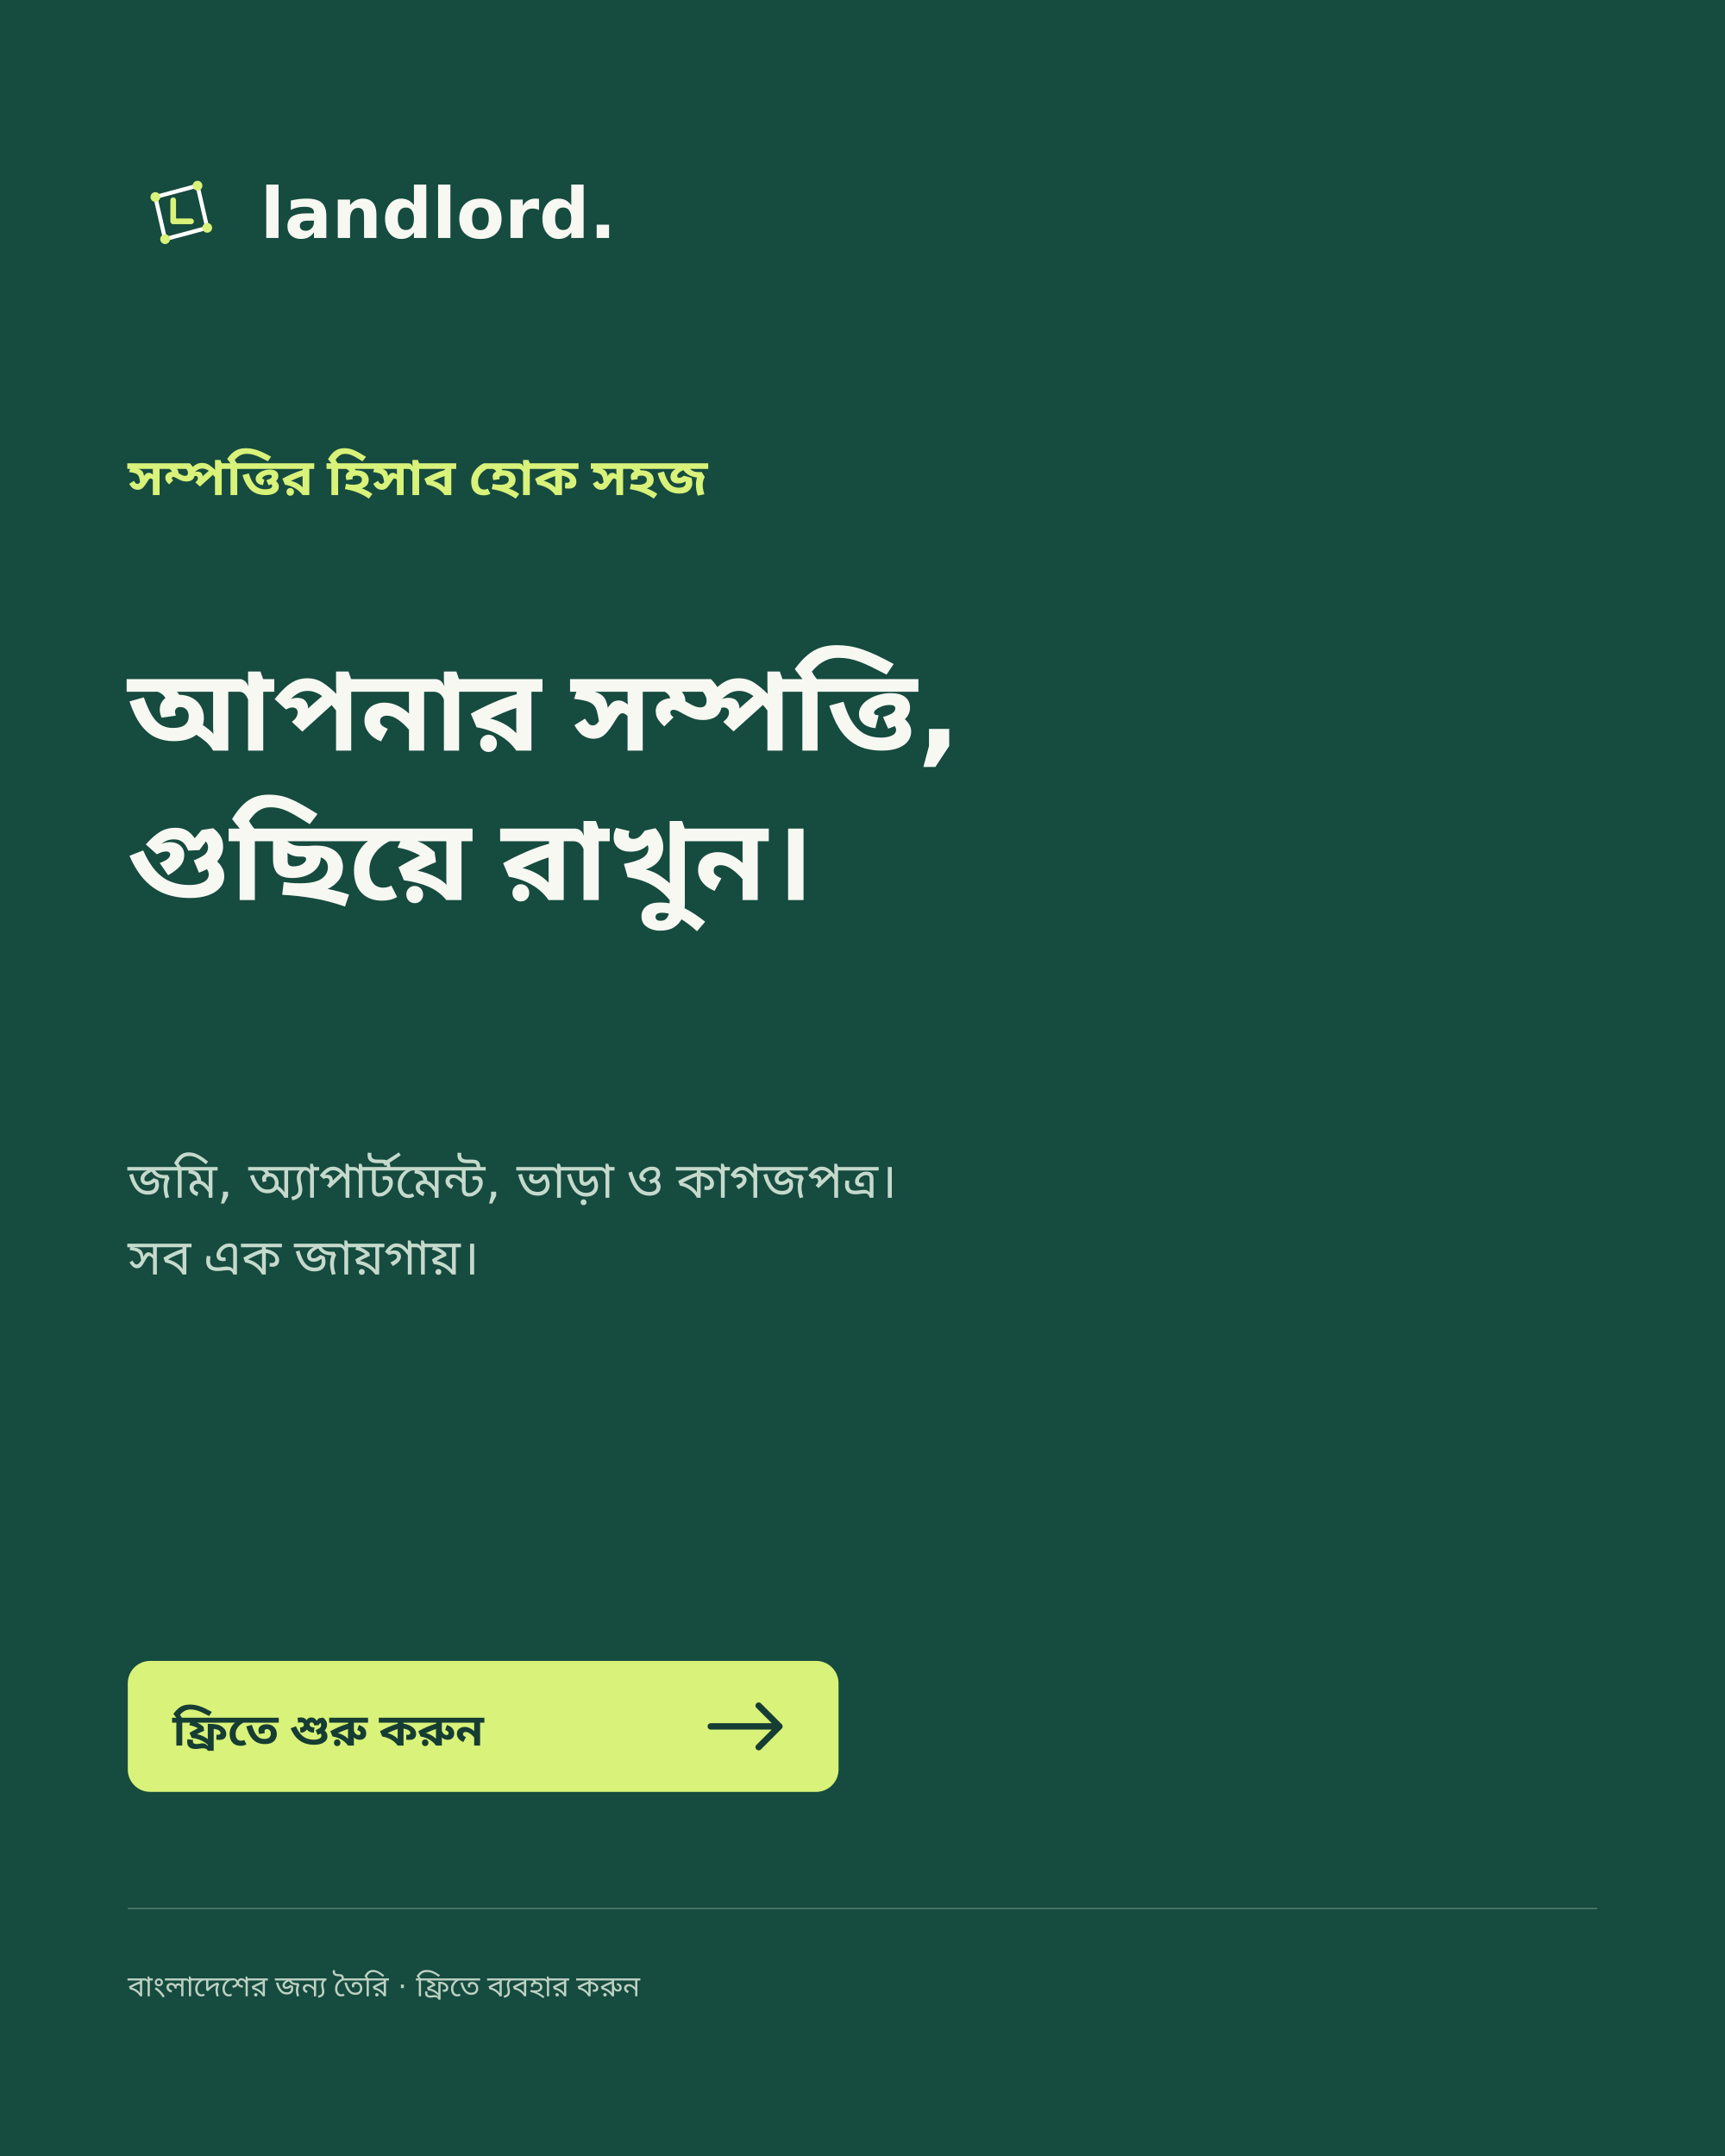
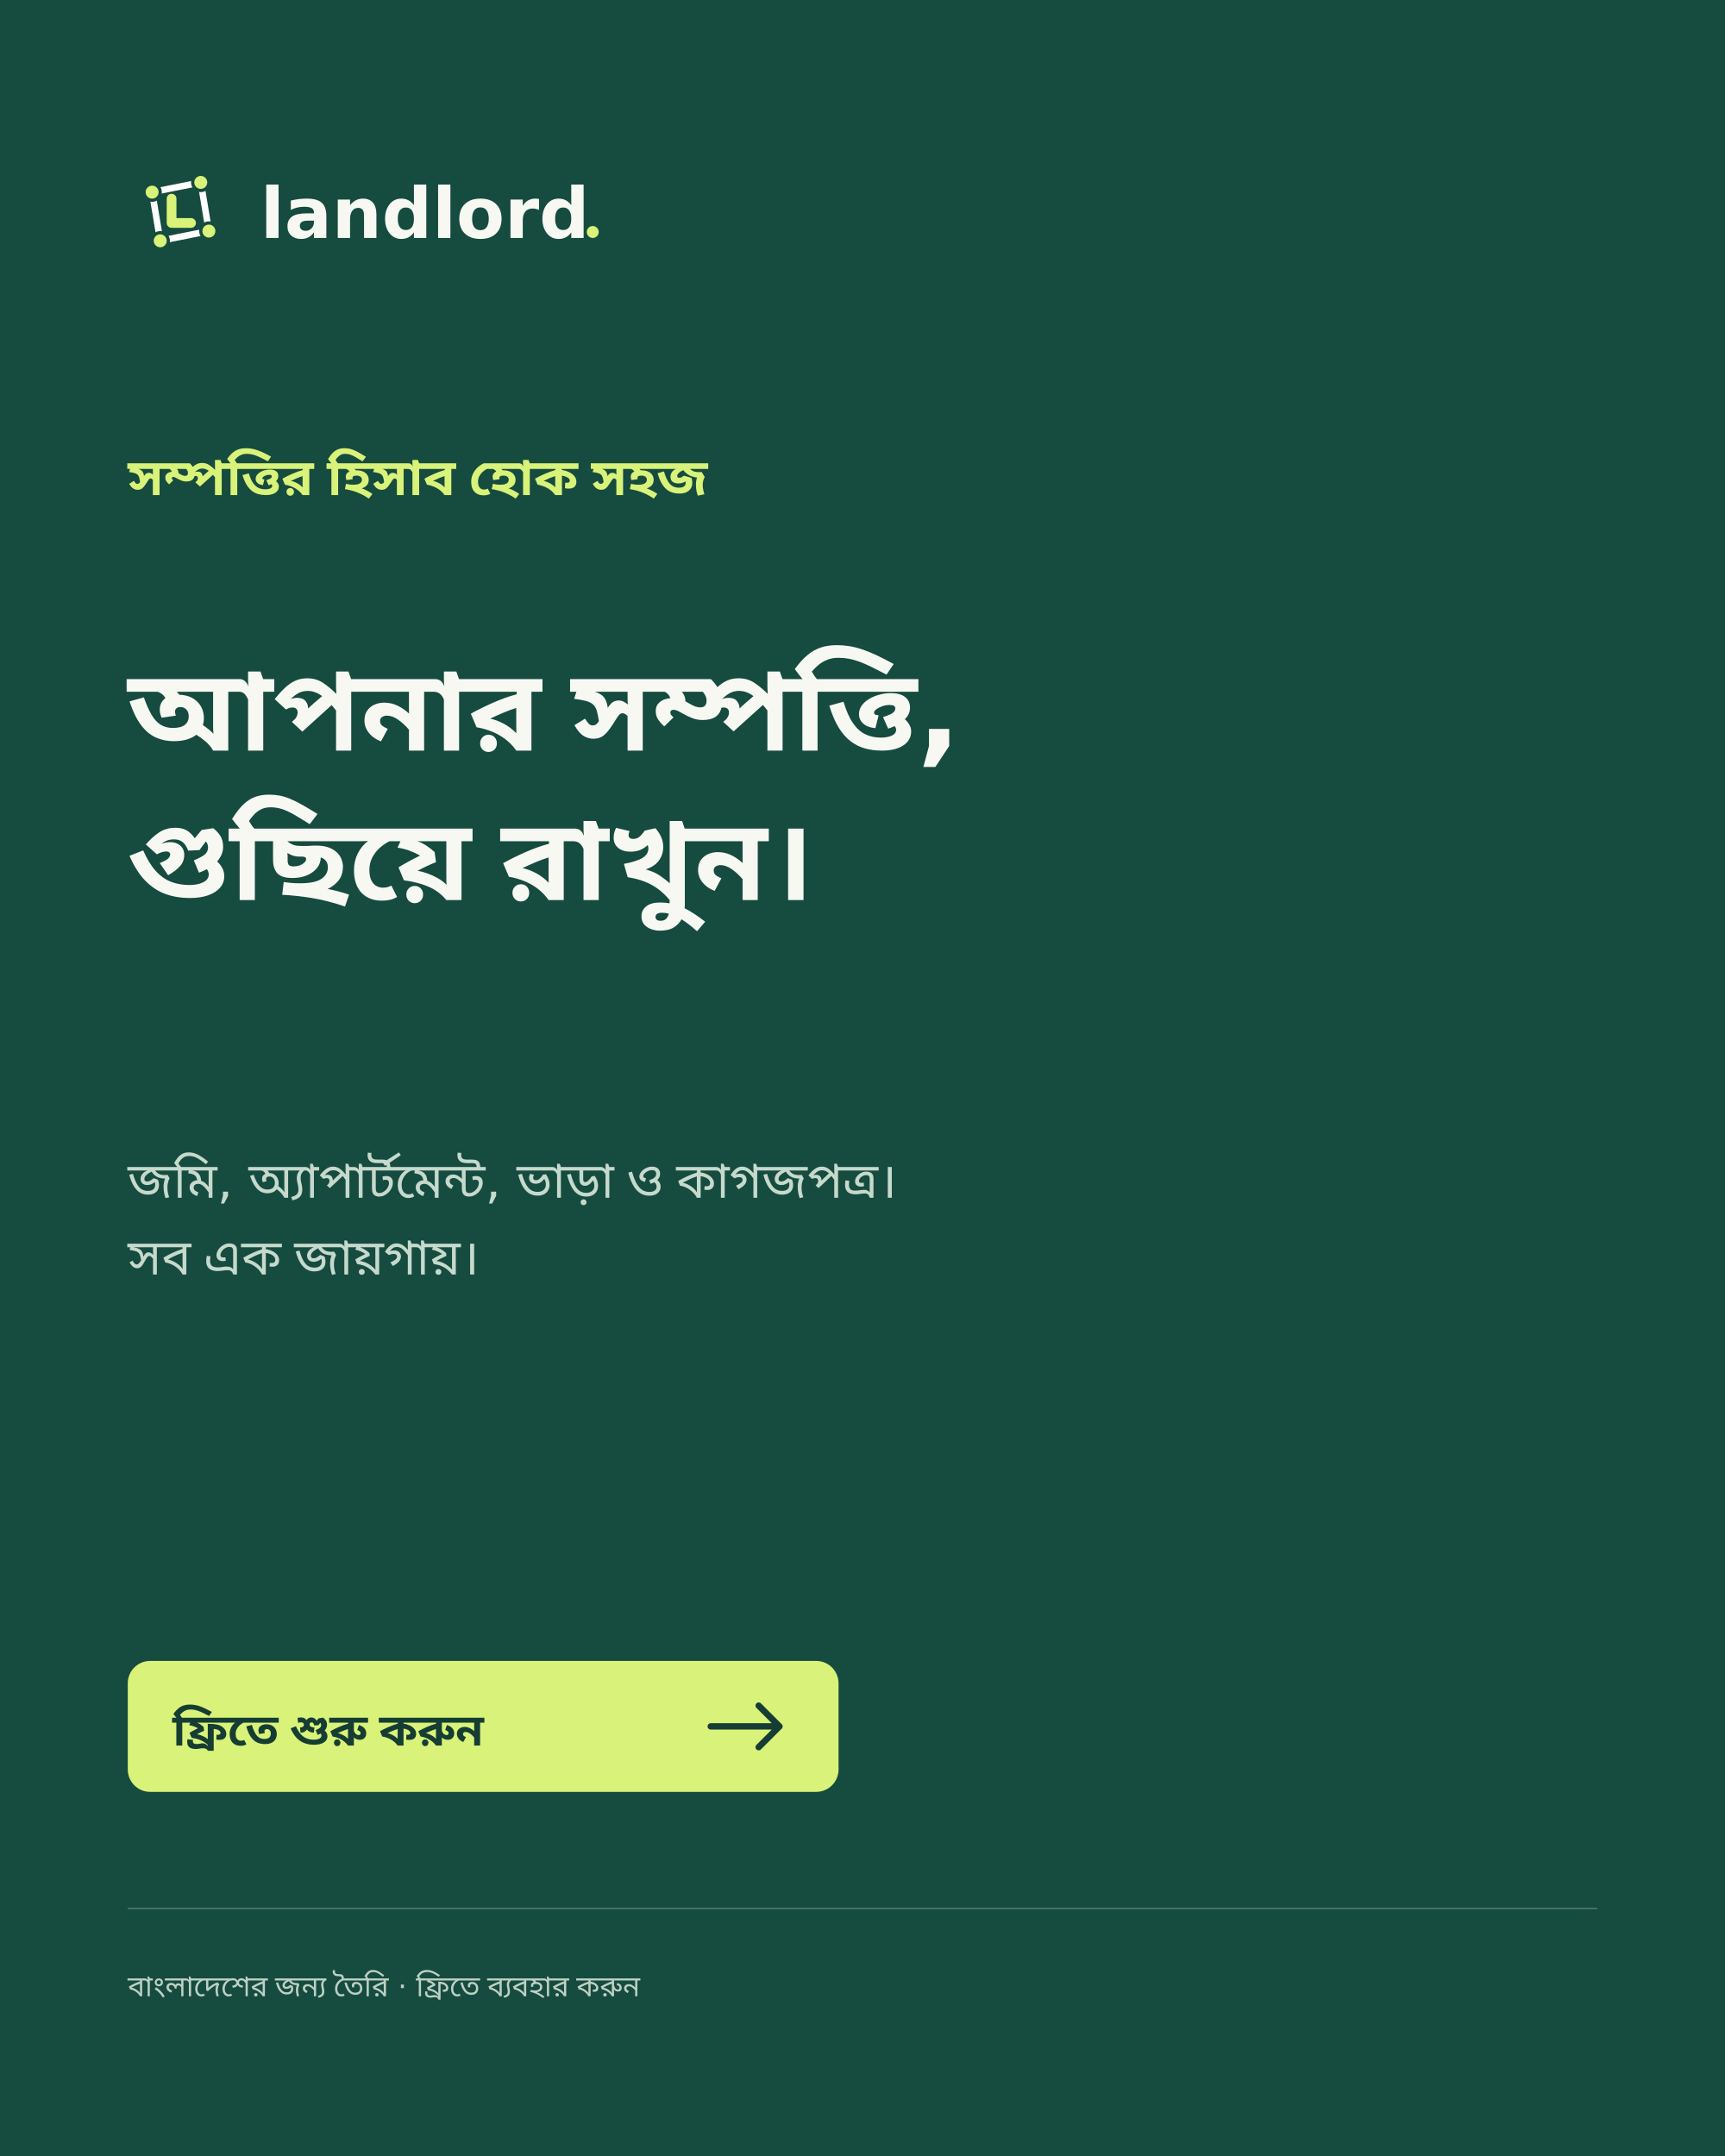
<svg xmlns="http://www.w3.org/2000/svg" width="1080" height="1350" viewBox="0 0 1080 1350">
  <rect width="1080" height="1350" fill="#164B3F" />
  <g transform="translate(80 100) scale(1.015625)">
-     <rect width="64" height="64" rx="17" fill="#164B3F" />
-     <path d="M17 23 43 16 49 42 23 49Z" fill="none" stroke="#fff" stroke-width="2.5" stroke-linejoin="round" />
-     <path d="M28 25v13h11" fill="none" stroke="#D9F279" stroke-width="3.5" stroke-linecap="round" stroke-linejoin="round" />
-     <g fill="#D9F279">
-       <circle cx="17" cy="23" r="3" />
-       <circle cx="43" cy="16" r="3" />
-       <circle cx="49" cy="42" r="3" />
-       <circle cx="23" cy="49" r="3" />
+     <rect width="64" height="64" rx="16" fill="#164B3F" />
+     <path d="M15 20 45 14 50 44 20 50Z" fill="none" stroke="#fff" stroke-width="4" stroke-linejoin="round" />
+     <path d="M27 24v15h12" fill="none" stroke="#D9F279" stroke-width="6" stroke-linecap="round" stroke-linejoin="round" />
+     <g fill="#D9F279" stroke="#164B3F" stroke-width="2">
+       <circle cx="15" cy="20" r="5" />
+       <circle cx="45" cy="14" r="5" />
+       <circle cx="50" cy="44" r="5" />
+       <circle cx="20" cy="50" r="5" />
    </g>
  </g>
-   <text x="163" y="149" font-family="'DejaVu Sans', 'Noto Sans Bengali', sans-serif" font-size="44" fill="#F7F8F2" font-weight="700">landlord.</text>
+   <text x="163" y="149" font-family="'DejaVu Sans', 'Noto Sans Bengali', sans-serif" font-size="44" fill="#F7F8F2" font-weight="700">landlord</text>
+   <circle cx="371.12" cy="145.26" r="3.74" fill="#D9F279" />
  <text x="80" y="310" font-family="'DejaVu Sans', 'Noto Sans Bengali', sans-serif" font-size="32" fill="#D9F279" font-weight="600">সম্পত্তির হিসাব হোক সহজ</text>
  <text x="80" y="470" font-family="'DejaVu Sans', 'Noto Sans Bengali', sans-serif" font-size="72" fill="#F7F8F2" font-weight="600">আপনার সম্পত্তি,</text>
  <text x="80" y="563.6" font-family="'DejaVu Sans', 'Noto Sans Bengali', sans-serif" font-size="72" fill="#F7F8F2" font-weight="600">গুছিয়ে রাখুন।</text>
  <text x="80" y="750" font-family="'DejaVu Sans', 'Noto Sans Bengali', sans-serif" font-size="31" fill="#C5D9CC" font-weight="400">জমি, অ্যাপার্টমেন্ট, ভাড়া ও কাগজপত্র।</text>
  <text x="80" y="798.05" font-family="'DejaVu Sans', 'Noto Sans Bengali', sans-serif" font-size="31" fill="#C5D9CC" font-weight="400">সব এক জায়গায়।</text>
  <rect x="80" y="1040" width="445" height="82" rx="14" fill="#D9F279" />
  <text x="108" y="1093" font-family="'DejaVu Sans', 'Noto Sans Bengali', sans-serif" font-size="28" fill="#163D33" font-weight="600">ফ্রিতে শুরু করুন</text>
  <path d="M445 1081h43m-13-13 13 13-13 13" fill="none" stroke="#163D33" stroke-width="4" stroke-linecap="round" stroke-linejoin="round" />
  <path d="M80 1195H1000" stroke="#4B7563" />
  <text x="80" y="1250" font-family="'DejaVu Sans', 'Noto Sans Bengali', sans-serif" font-size="18" fill="#BDD1C3" font-weight="400">বাংলাদেশের জন্য তৈরি · ফ্রিতে ব্যবহার করুন</text>
</svg>
